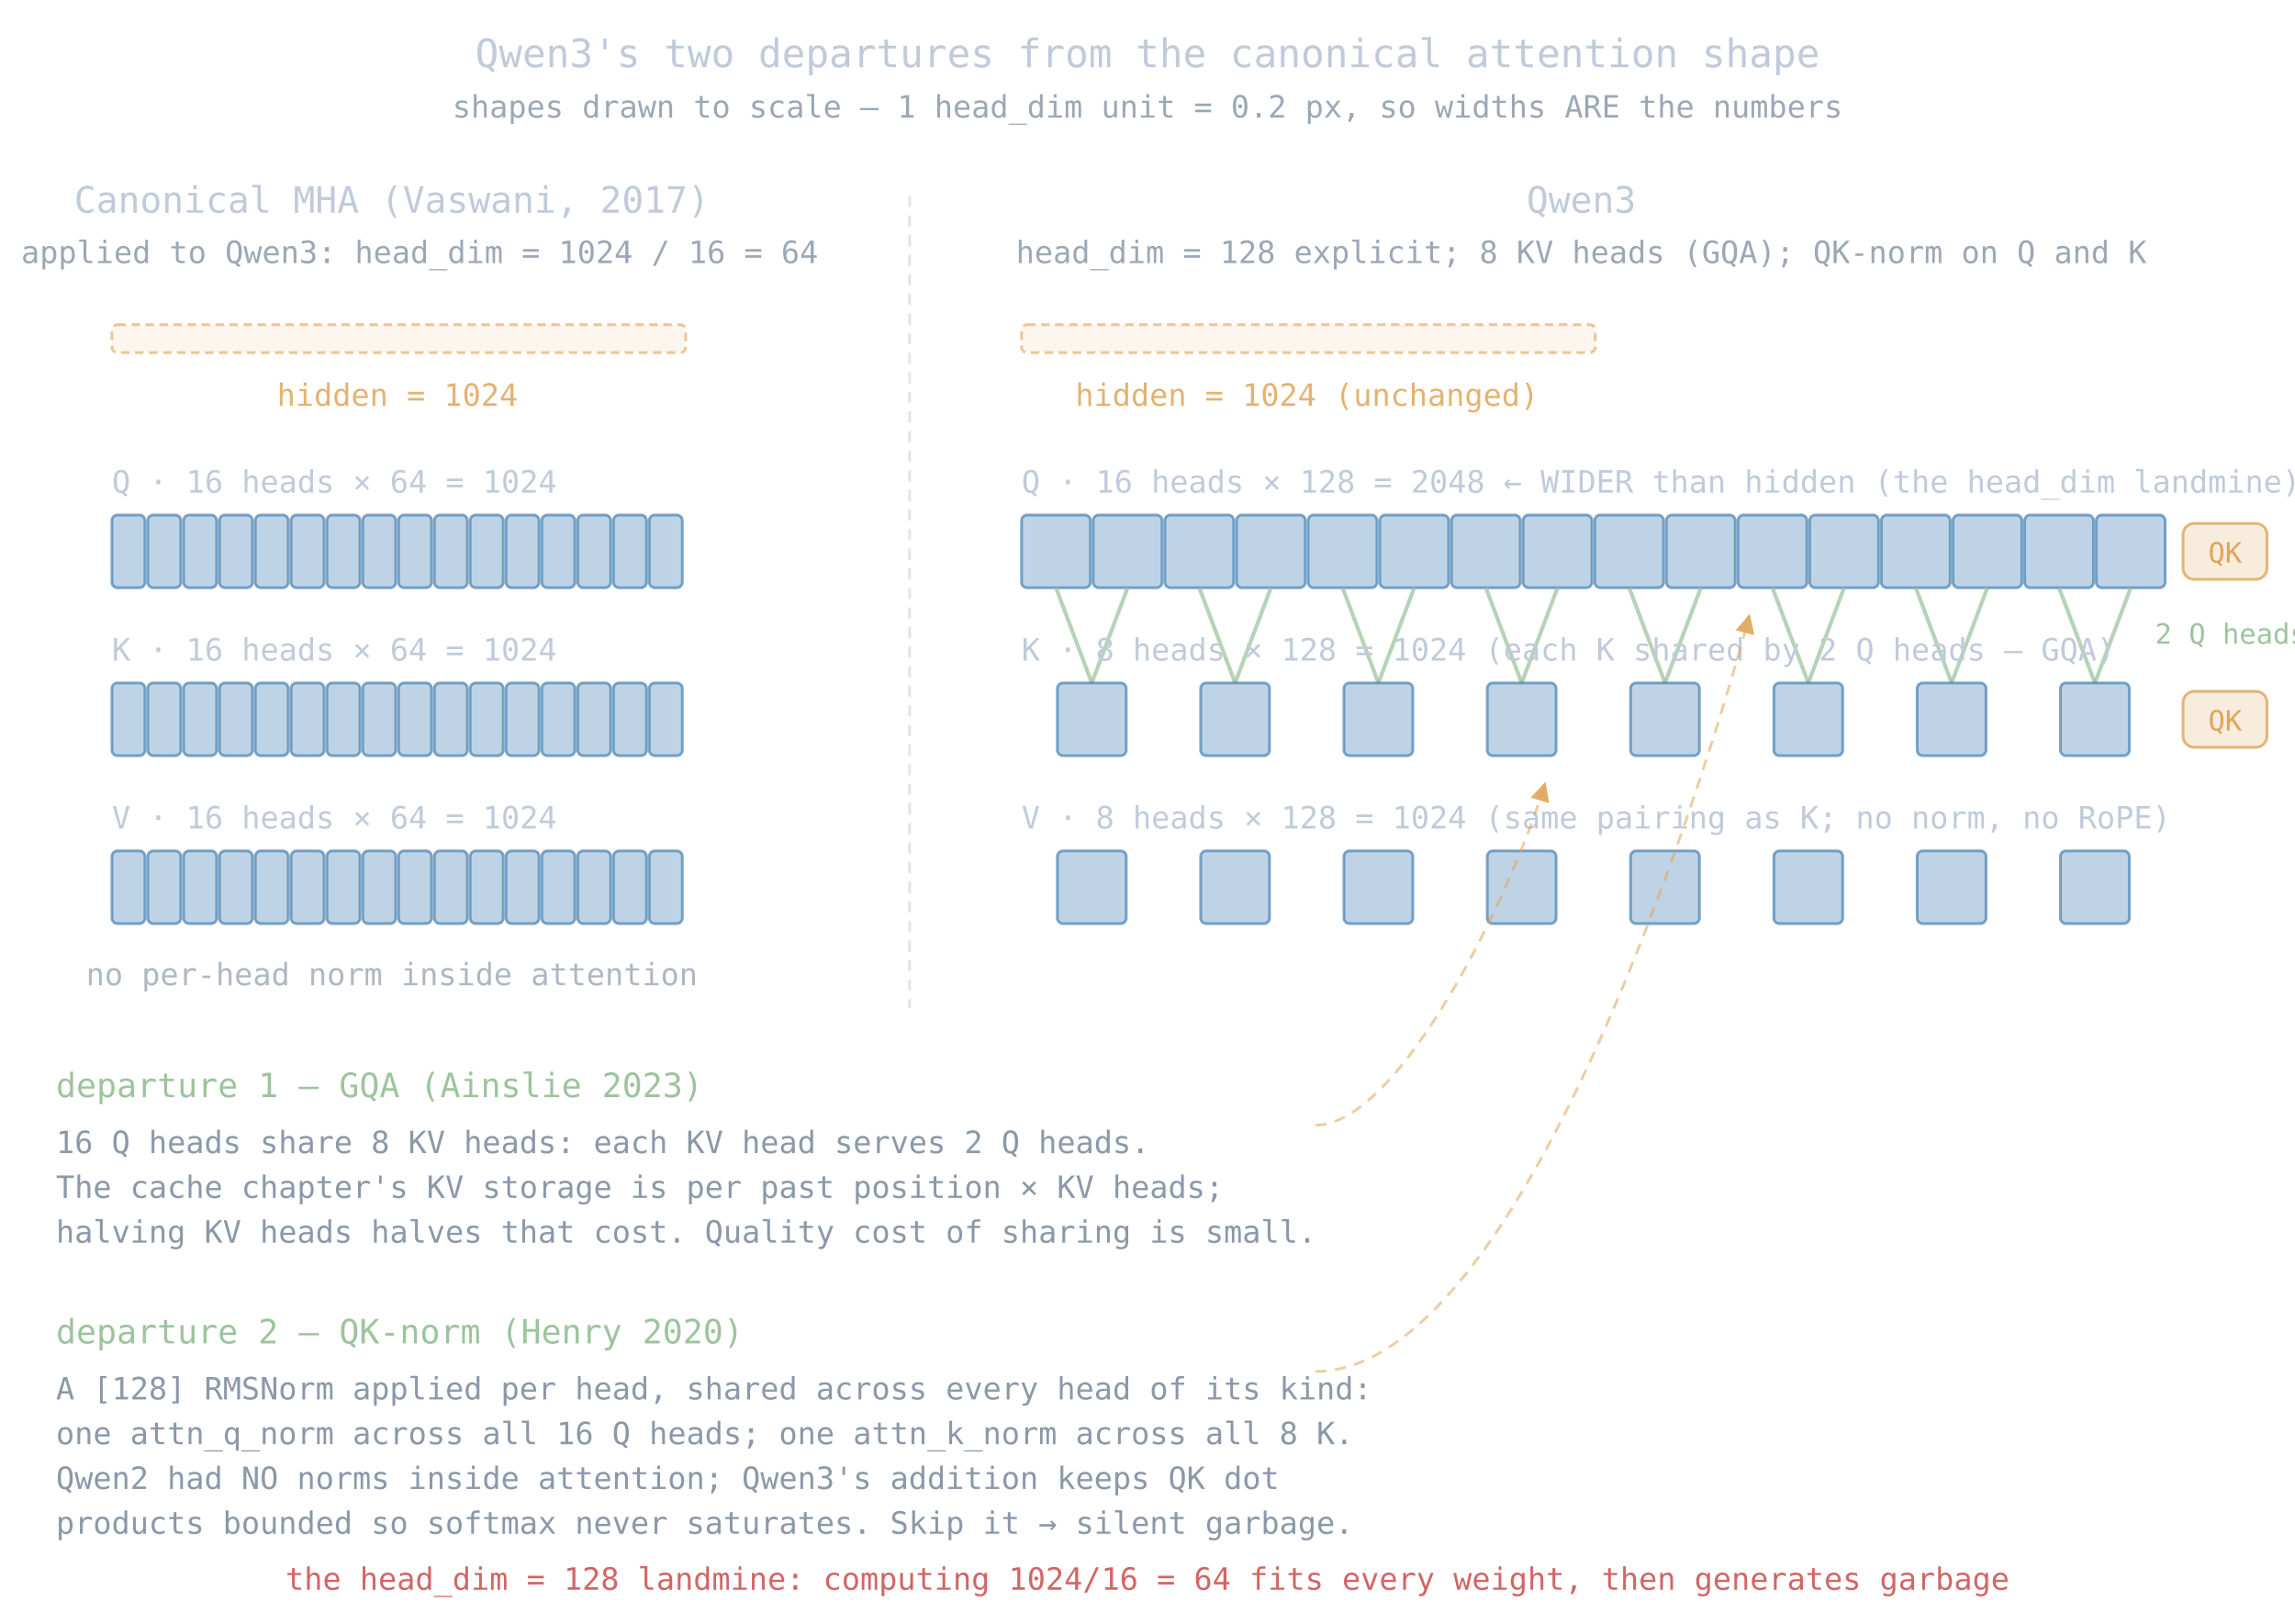
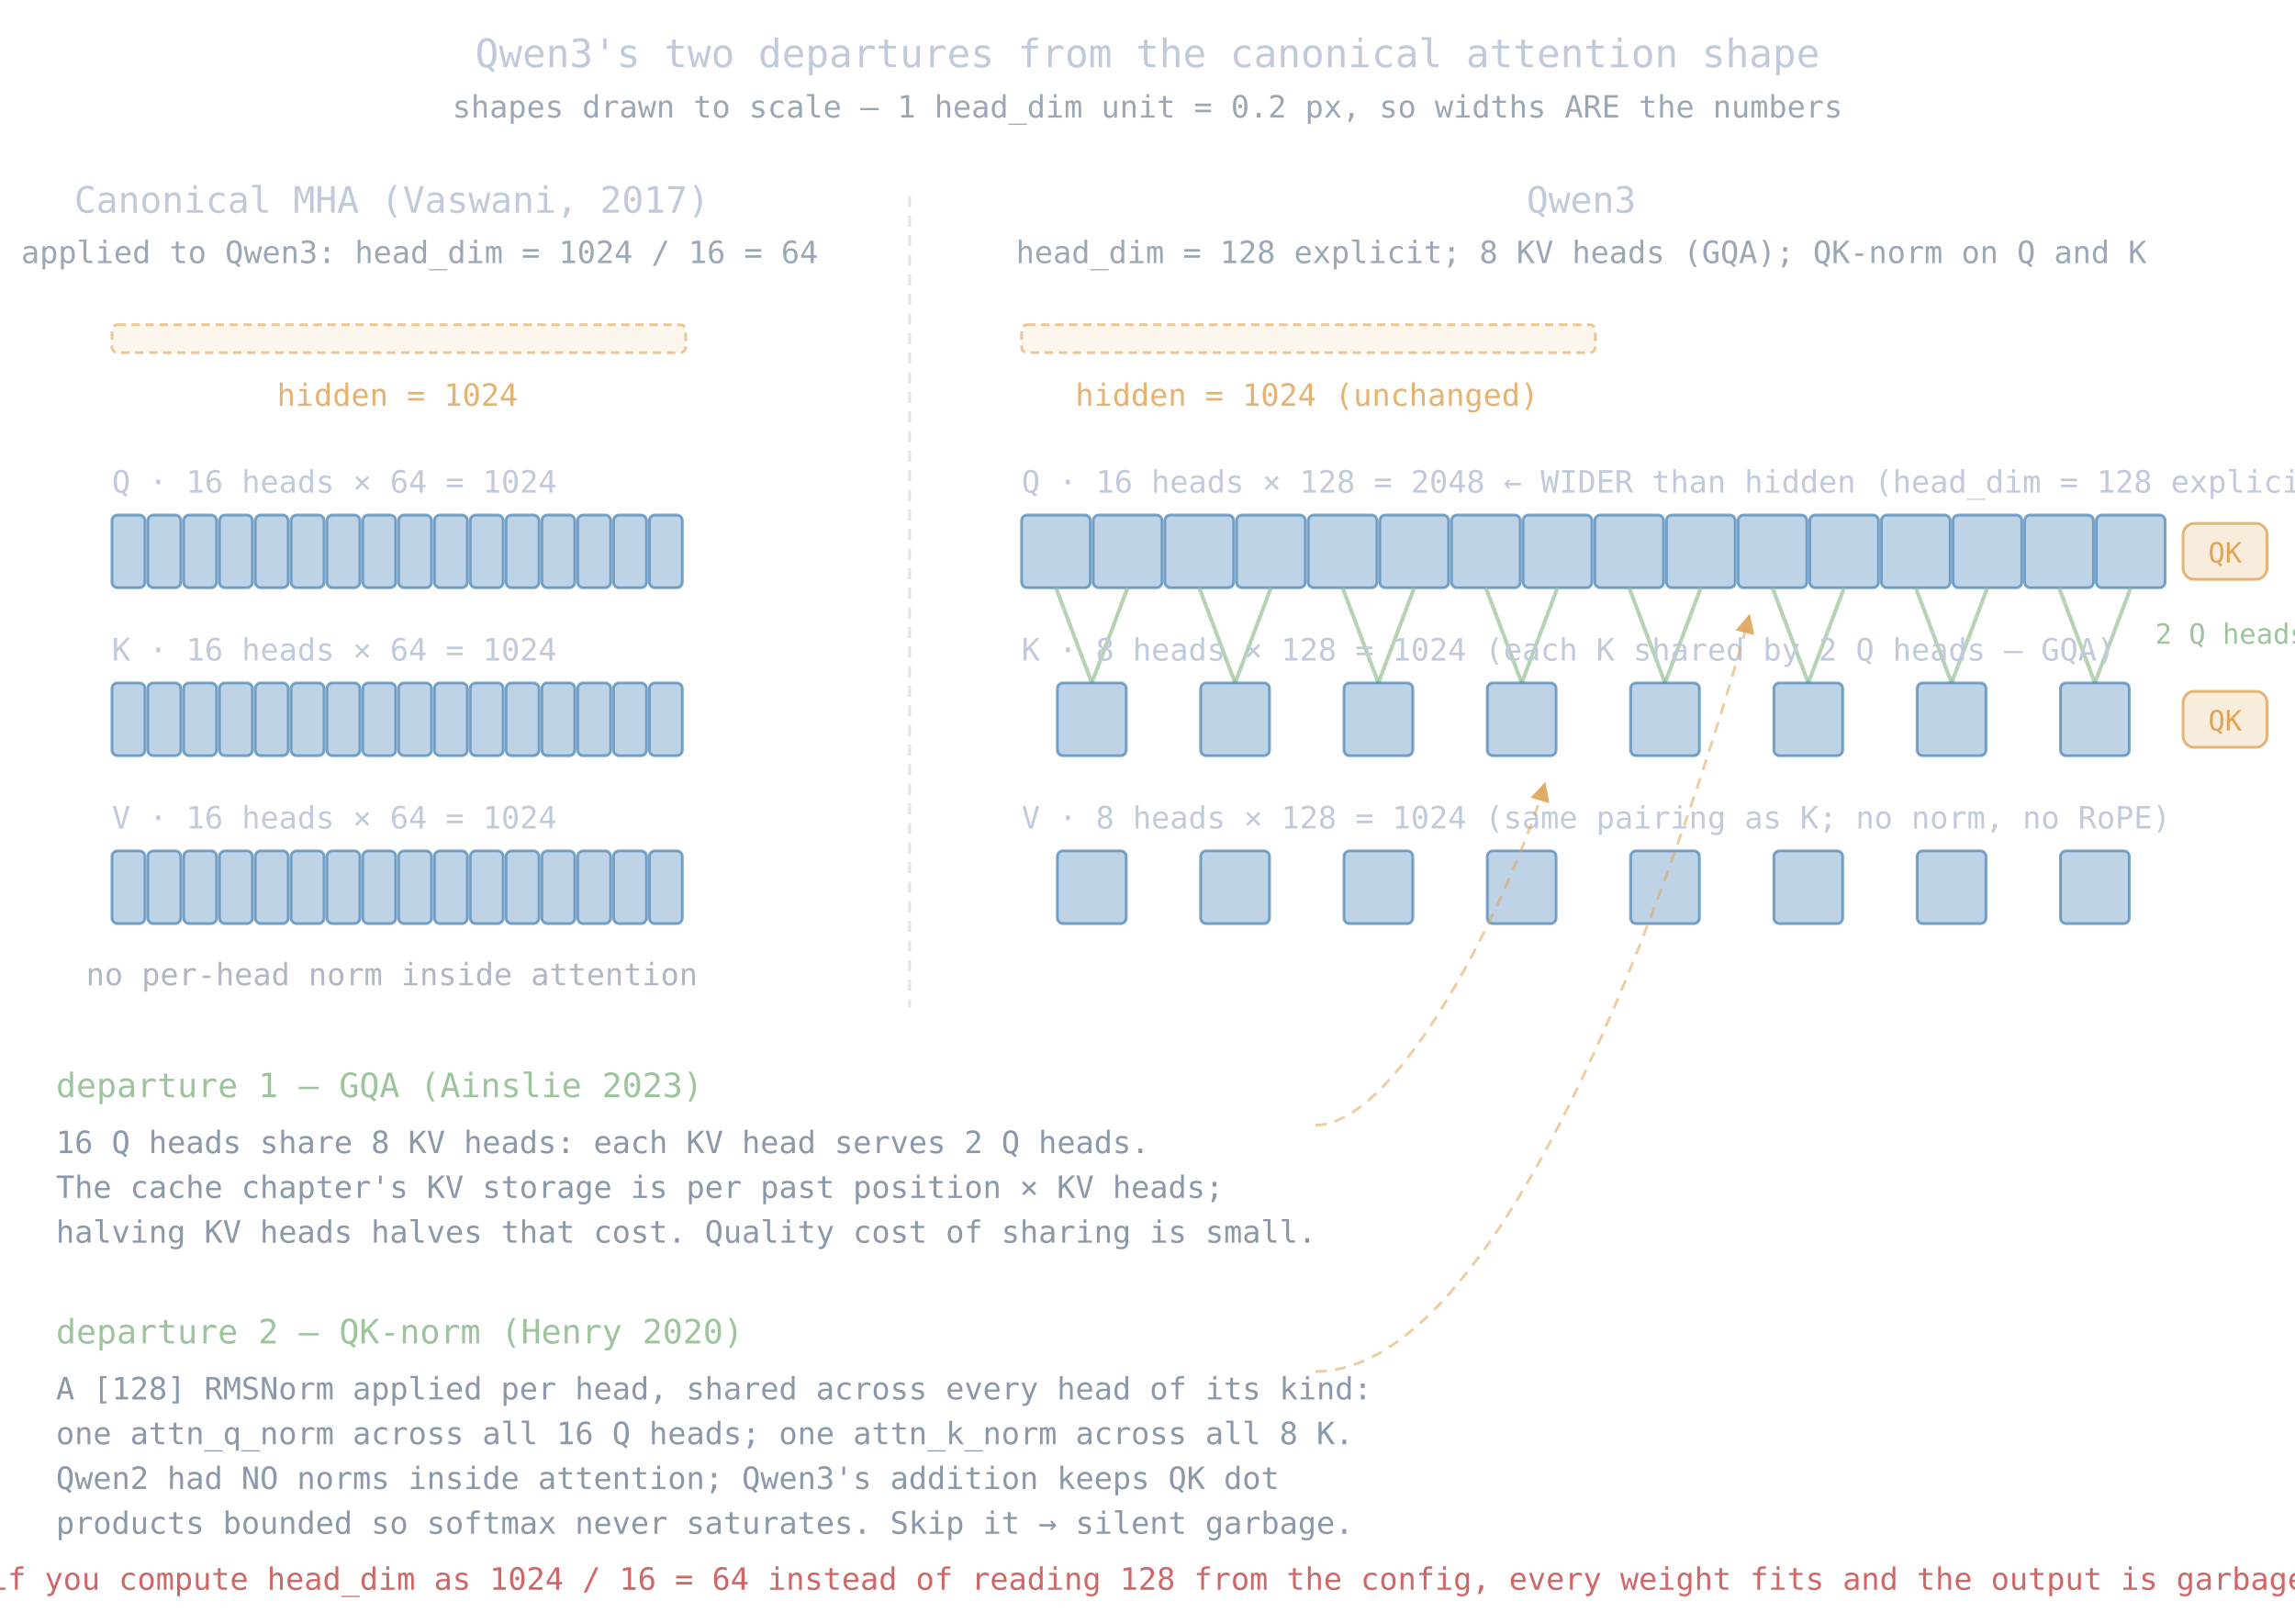
<svg xmlns="http://www.w3.org/2000/svg" width="820" height="580" viewBox="0 0 820 580" font-family="ui-monospace, SFMono-Regular, Menlo, monospace" font-size="12" fill="#8b98a9">
  <defs>
    <marker id="arrSig" viewBox="0 0 10 10" refX="9" refY="5" markerWidth="7" markerHeight="7" orient="auto-start-reverse">
      <path d="M 0 0 L 10 5 L 0 10 z" fill="#e0a458" opacity="0.9" />
    </marker>
  </defs>
  <text x="410" y="24" text-anchor="middle" font-size="14" fill="#c0cadb">Qwen3's two departures from the canonical attention shape</text>
  <text x="410" y="42" text-anchor="middle" font-size="11" fill="#8b98a9" opacity="0.85">shapes drawn to scale — 1 head_dim unit = 0.2 px, so widths ARE the numbers</text>
  <text x="140" y="76" text-anchor="middle" font-size="13" fill="#c0cadb">Canonical MHA (Vaswani, 2017)</text>
  <text x="140" y="94" text-anchor="middle" font-size="11" fill="#8b98a9" opacity="0.85">if applied to Qwen3: head_dim = 1024 / 16 = 64</text>
  <rect x="40" y="116" width="205" height="10" rx="2" fill="rgba(224,164,88,0.10)" stroke="#e0a458" stroke-opacity="0.6" stroke-dasharray="3 2" />
  <text x="142" y="145" text-anchor="middle" font-size="11" fill="#e0a458" opacity="0.85">hidden = 1024</text>
  <text x="40" y="176" font-size="11" fill="#c0cadb">Q · 16 heads × 64 = 1024</text>
  <g fill="rgba(70,130,180,0.35)" stroke="#4682b4" stroke-opacity="0.7">
    <rect x="40" y="184" width="11.8" height="26" rx="2" />
    <rect x="52.8" y="184" width="11.8" height="26" rx="2" />
    <rect x="65.6" y="184" width="11.8" height="26" rx="2" />
    <rect x="78.4" y="184" width="11.8" height="26" rx="2" />
    <rect x="91.2" y="184" width="11.8" height="26" rx="2" />
    <rect x="104.0" y="184" width="11.8" height="26" rx="2" />
    <rect x="116.8" y="184" width="11.8" height="26" rx="2" />
    <rect x="129.6" y="184" width="11.8" height="26" rx="2" />
    <rect x="142.4" y="184" width="11.8" height="26" rx="2" />
    <rect x="155.2" y="184" width="11.8" height="26" rx="2" />
    <rect x="168.0" y="184" width="11.8" height="26" rx="2" />
    <rect x="180.8" y="184" width="11.8" height="26" rx="2" />
    <rect x="193.6" y="184" width="11.8" height="26" rx="2" />
    <rect x="206.4" y="184" width="11.8" height="26" rx="2" />
    <rect x="219.2" y="184" width="11.8" height="26" rx="2" />
    <rect x="232.0" y="184" width="11.8" height="26" rx="2" />
  </g>
  <text x="40" y="236" font-size="11" fill="#c0cadb">K · 16 heads × 64 = 1024</text>
  <g fill="rgba(70,130,180,0.35)" stroke="#4682b4" stroke-opacity="0.7">
    <rect x="40" y="244" width="11.8" height="26" rx="2" />
    <rect x="52.8" y="244" width="11.8" height="26" rx="2" />
    <rect x="65.6" y="244" width="11.8" height="26" rx="2" />
    <rect x="78.4" y="244" width="11.8" height="26" rx="2" />
    <rect x="91.2" y="244" width="11.8" height="26" rx="2" />
    <rect x="104.0" y="244" width="11.8" height="26" rx="2" />
    <rect x="116.8" y="244" width="11.8" height="26" rx="2" />
    <rect x="129.6" y="244" width="11.8" height="26" rx="2" />
    <rect x="142.4" y="244" width="11.8" height="26" rx="2" />
    <rect x="155.2" y="244" width="11.8" height="26" rx="2" />
    <rect x="168.0" y="244" width="11.8" height="26" rx="2" />
    <rect x="180.8" y="244" width="11.8" height="26" rx="2" />
    <rect x="193.6" y="244" width="11.8" height="26" rx="2" />
    <rect x="206.4" y="244" width="11.8" height="26" rx="2" />
    <rect x="219.2" y="244" width="11.8" height="26" rx="2" />
    <rect x="232.0" y="244" width="11.8" height="26" rx="2" />
  </g>
  <text x="40" y="296" font-size="11" fill="#c0cadb">V · 16 heads × 64 = 1024</text>
  <g fill="rgba(70,130,180,0.35)" stroke="#4682b4" stroke-opacity="0.7">
    <rect x="40" y="304" width="11.8" height="26" rx="2" />
    <rect x="52.8" y="304" width="11.8" height="26" rx="2" />
    <rect x="65.6" y="304" width="11.8" height="26" rx="2" />
    <rect x="78.4" y="304" width="11.8" height="26" rx="2" />
    <rect x="91.2" y="304" width="11.8" height="26" rx="2" />
    <rect x="104.0" y="304" width="11.8" height="26" rx="2" />
    <rect x="116.8" y="304" width="11.8" height="26" rx="2" />
    <rect x="129.6" y="304" width="11.8" height="26" rx="2" />
    <rect x="142.4" y="304" width="11.8" height="26" rx="2" />
    <rect x="155.2" y="304" width="11.8" height="26" rx="2" />
    <rect x="168.0" y="304" width="11.8" height="26" rx="2" />
    <rect x="180.8" y="304" width="11.8" height="26" rx="2" />
    <rect x="193.6" y="304" width="11.8" height="26" rx="2" />
    <rect x="206.4" y="304" width="11.8" height="26" rx="2" />
    <rect x="219.2" y="304" width="11.8" height="26" rx="2" />
    <rect x="232.0" y="304" width="11.8" height="26" rx="2" />
  </g>
  <text x="140" y="352" text-anchor="middle" font-size="11" fill="#8b98a9" opacity="0.7">no per-head norm inside attention</text>
  <line x1="325" y1="70" x2="325" y2="360" stroke="#8b98a9" stroke-opacity="0.25" stroke-dasharray="4 3" />
  <text x="565" y="76" text-anchor="middle" font-size="13" fill="#c0cadb">Qwen3</text>
  <text x="565" y="94" text-anchor="middle" font-size="11" fill="#8b98a9" opacity="0.85">head_dim = 128 explicit; 8 KV heads (GQA); QK-norm on Q and K</text>
  <rect x="365" y="116" width="205" height="10" rx="2" fill="rgba(224,164,88,0.10)" stroke="#e0a458" stroke-opacity="0.6" stroke-dasharray="3 2" />
  <text x="467" y="145" text-anchor="middle" font-size="11" fill="#e0a458" opacity="0.85">hidden = 1024 (unchanged)</text>
-   <text x="365" y="176" font-size="11" fill="#c0cadb">Q · 16 heads × 128 = 2048   ← WIDER than hidden (the head_dim landmine)</text>
+   <text x="365" y="176" font-size="11" fill="#c0cadb">Q · 16 heads × 128 = 2048   ← WIDER than hidden (head_dim = 128 explicit, not 1024/16)</text>
  <g fill="rgba(70,130,180,0.35)" stroke="#4682b4" stroke-opacity="0.7">
    <rect x="365" y="184" width="24.6" height="26" rx="2" />
    <rect x="390.6" y="184" width="24.6" height="26" rx="2" />
    <rect x="416.2" y="184" width="24.6" height="26" rx="2" />
    <rect x="441.8" y="184" width="24.6" height="26" rx="2" />
    <rect x="467.4" y="184" width="24.6" height="26" rx="2" />
    <rect x="493.0" y="184" width="24.6" height="26" rx="2" />
    <rect x="518.6" y="184" width="24.6" height="26" rx="2" />
    <rect x="544.2" y="184" width="24.6" height="26" rx="2" />
    <rect x="569.8" y="184" width="24.6" height="26" rx="2" />
    <rect x="595.4" y="184" width="24.6" height="26" rx="2" />
    <rect x="621.0" y="184" width="24.6" height="26" rx="2" />
    <rect x="646.6" y="184" width="24.6" height="26" rx="2" />
    <rect x="672.2" y="184" width="24.6" height="26" rx="2" />
    <rect x="697.8" y="184" width="24.6" height="26" rx="2" />
    <rect x="723.4" y="184" width="24.6" height="26" rx="2" />
    <rect x="749.0" y="184" width="24.6" height="26" rx="2" />
  </g>
  <rect x="780" y="187" width="30" height="20" rx="4" fill="rgba(224,164,88,0.20)" stroke="#e0a458" stroke-opacity="0.8" />
  <text x="795" y="201" text-anchor="middle" font-size="10" fill="#e0a458">QK</text>
  <g fill="none" stroke="#9dc49d" stroke-opacity="0.75" stroke-width="1.4">
    <path d="M 377.3 210 L 390.1 244" />
    <path d="M 402.9 210 L 390.1 244" />
    <path d="M 428.5 210 L 441.3 244" />
    <path d="M 454.1 210 L 441.3 244" />
    <path d="M 479.7 210 L 492.5 244" />
    <path d="M 505.3 210 L 492.5 244" />
    <path d="M 530.9 210 L 543.7 244" />
    <path d="M 556.5 210 L 543.7 244" />
    <path d="M 582.1 210 L 594.9 244" />
    <path d="M 607.7 210 L 594.9 244" />
    <path d="M 633.3 210 L 646.1 244" />
    <path d="M 658.9 210 L 646.1 244" />
    <path d="M 684.5 210 L 697.3 244" />
    <path d="M 710.1 210 L 697.3 244" />
    <path d="M 735.7 210 L 748.5 244" />
    <path d="M 761.3 210 L 748.5 244" />
  </g>
  <text x="770" y="230" font-size="10" fill="#9dc49d">2 Q heads → 1 KV head</text>
  <text x="365" y="236" font-size="11" fill="#c0cadb">K · 8 heads × 128 = 1024   (each K shared by 2 Q heads — GQA)</text>
  <g fill="rgba(70,130,180,0.35)" stroke="#4682b4" stroke-opacity="0.7">
    <rect x="377.8" y="244" width="24.6" height="26" rx="2" />
    <rect x="429.0" y="244" width="24.6" height="26" rx="2" />
    <rect x="480.2" y="244" width="24.6" height="26" rx="2" />
    <rect x="531.4" y="244" width="24.6" height="26" rx="2" />
    <rect x="582.6" y="244" width="24.6" height="26" rx="2" />
    <rect x="633.8" y="244" width="24.6" height="26" rx="2" />
    <rect x="685.0" y="244" width="24.6" height="26" rx="2" />
    <rect x="736.2" y="244" width="24.6" height="26" rx="2" />
  </g>
  <rect x="780" y="247" width="30" height="20" rx="4" fill="rgba(224,164,88,0.20)" stroke="#e0a458" stroke-opacity="0.8" />
  <text x="795" y="261" text-anchor="middle" font-size="10" fill="#e0a458">QK</text>
  <text x="365" y="296" font-size="11" fill="#c0cadb">V · 8 heads × 128 = 1024   (same pairing as K; no norm, no RoPE)</text>
  <g fill="rgba(70,130,180,0.35)" stroke="#4682b4" stroke-opacity="0.7">
    <rect x="377.8" y="304" width="24.6" height="26" rx="2" />
    <rect x="429.0" y="304" width="24.6" height="26" rx="2" />
    <rect x="480.2" y="304" width="24.6" height="26" rx="2" />
    <rect x="531.4" y="304" width="24.6" height="26" rx="2" />
    <rect x="582.6" y="304" width="24.6" height="26" rx="2" />
    <rect x="633.8" y="304" width="24.6" height="26" rx="2" />
    <rect x="685.0" y="304" width="24.6" height="26" rx="2" />
    <rect x="736.2" y="304" width="24.6" height="26" rx="2" />
  </g>
  <text x="20" y="392" font-size="12" fill="#9dc49d">departure 1 — GQA (Ainslie 2023)</text>
  <text x="20" y="412" font-size="11" fill="#8b98a9">16 Q heads share 8 KV heads: each KV head serves 2 Q heads.</text>
  <text x="20" y="428" font-size="11" fill="#8b98a9">The cache chapter's KV storage is per past position × KV heads;</text>
  <text x="20" y="444" font-size="11" fill="#8b98a9">halving KV heads halves that cost. Quality cost of sharing is small.</text>
  <text x="20" y="480" font-size="12" fill="#9dc49d">departure 2 — QK-norm (Henry 2020)</text>
  <text x="20" y="500" font-size="11" fill="#8b98a9">A [128] RMSNorm applied per head, shared across every head of its kind:</text>
  <text x="20" y="516" font-size="11" fill="#8b98a9">one attn_q_norm across all 16 Q heads; one attn_k_norm across all 8 K.</text>
  <text x="20" y="532" font-size="11" fill="#8b98a9">Qwen2 had NO norms inside attention; Qwen3's addition keeps QK dot</text>
  <text x="20" y="548" font-size="11" fill="#8b98a9">products bounded so softmax never saturates. Skip it → silent garbage.</text>
  <path d="M 470 402 C 500 402, 540 320, 552 280" fill="none" stroke="#e0a458" stroke-opacity="0.55" stroke-dasharray="4 3" marker-end="url(#arrSig)" />
  <path d="M 470 490 C 550 490, 620 240, 625 220" fill="none" stroke="#e0a458" stroke-opacity="0.55" stroke-dasharray="4 3" marker-end="url(#arrSig)" />
  <text x="410" y="568" text-anchor="middle" font-size="11" fill="#cc5555" opacity="0.9">
-     the head_dim = 128 landmine: computing 1024/16 = 64 fits every weight, then generates garbage
+     if you compute head_dim as 1024 / 16 = 64 instead of reading 128 from the config, every weight fits and the output is garbage
  </text>
</svg>
